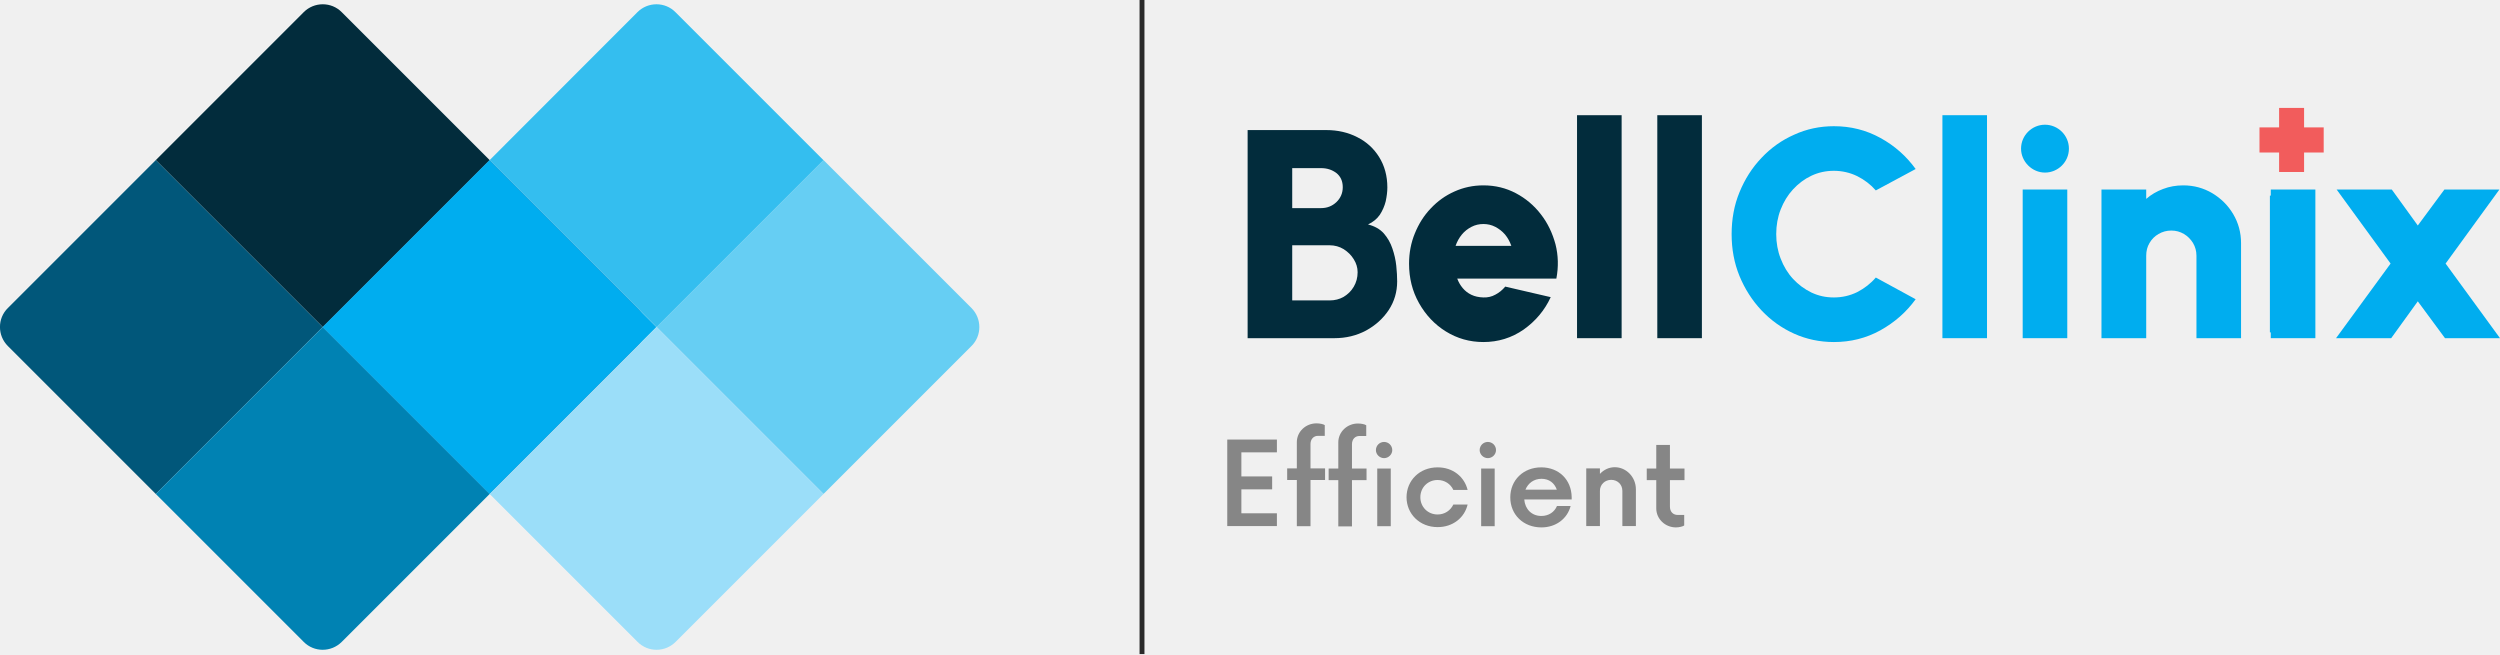
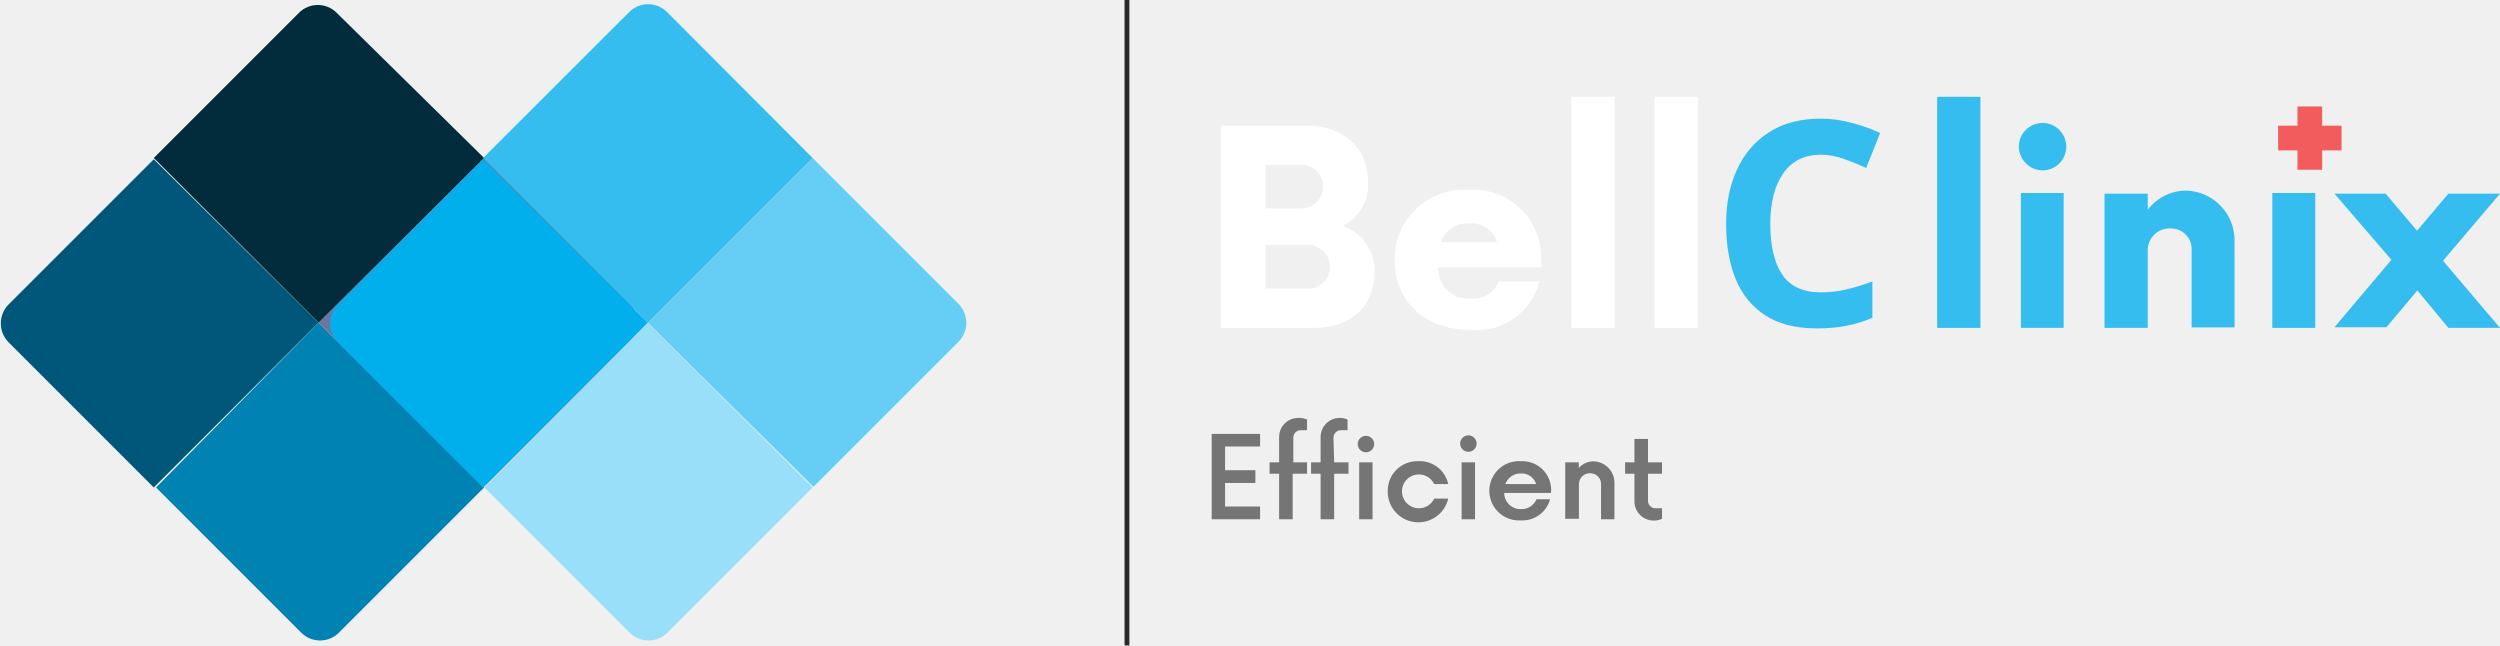
- <svg xmlns="http://www.w3.org/2000/svg" id="Layer_2" data-name="Layer 2" viewBox="0 0 168.18 44">
+ <svg xmlns="http://www.w3.org/2000/svg" id="Layer_1" data-name="Layer 1" viewBox="0 0 154.93 40">
  <defs>
-     <style>
-       .cls-1 {
-         fill: #9bdef9;
-       }
- 
-       .cls-1, .cls-2, .cls-3, .cls-4, .cls-5, .cls-6, .cls-7, .cls-8, .cls-9, .cls-10, .cls-11 {
-         stroke-width: 0px;
-       }
- 
-       .cls-2 {
-         fill: #0082b3;
-       }
- 
-       .cls-3 {
-         fill: #01577a;
-       }
- 
-       .cls-4 {
-         fill: #6e759d;
-       }
- 
-       .cls-5 {
-         fill: #022c3c;
-       }
- 
-       .cls-6 {
-         fill: #00adef;
-       }
- 
-       .cls-7 {
-         fill: #34beef;
-       }
- 
-       .cls-8 {
-         fill: #868686;
-       }
- 
-       .cls-9 {
-         fill: #f25c5c;
-       }
- 
-       .cls-10 {
-         fill: #66cef3;
-       }
- 
-       .cls-11 {
-         fill: #2a2a2a;
-       }
-     </style>
+     <style>.cls-1{fill:#6e759d;}.cls-2{fill:#022c3c;}.cls-3{fill:#01577a;}.cls-4{fill:#0082b3;}.cls-5{fill:#66cef5;}.cls-13,.cls-6{fill:#35bdef;}.cls-7{fill:#01afec;}.cls-8{fill:#99dff9;}.cls-9{fill:#2a2a2a;}.cls-10{fill:#fff;}.cls-11{fill:#f25c5c;}.cls-12{fill:#757575;}.cls-13{font-size:17.72px;font-family:Poppins-Bold, Poppins;font-weight:700;}</style>
  </defs>
-   <g id="Layer_1-2" data-name="Layer 1">
-     <path class="cls-4" d="M42.89,23.28l-9.95,9.95-11.23-11.23,11.23-11.23,9.95,9.95c.71.71.71,1.86,0,2.56Z" />
-     <path class="cls-5" d="M32.94,10.77l-11.23,11.23-11.23-11.23L20.43.82c.71-.71,1.86-.71,2.56,0l9.95,9.95Z" />
-     <path class="cls-3" d="M21.71,22l-11.23,11.23L.53,23.28c-.71-.71-.71-1.86,0-2.56l9.95-9.95,11.23,11.23Z" />
-     <path class="cls-2" d="M32.94,33.23l-9.95,9.95c-.71.71-1.86.71-2.56,0l-9.95-9.95,11.23-11.23,11.23,11.23Z" />
-     <g>
-       <path class="cls-10" d="M65.35,23.28l-9.95,9.95-11.23-11.23,11.23-11.23,9.95,9.95c.71.71.71,1.86,0,2.56Z" />
-       <path class="cls-7" d="M55.4,10.77l-11.23,11.23-11.23-11.23L42.88.82c.71-.71,1.86-.71,2.56,0l9.95,9.95Z" />
-       <rect class="cls-6" x="24.99" y="14.06" width="15.88" height="15.88" transform="translate(-5.91 29.73) rotate(-45)" />
-       <path class="cls-1" d="M55.4,33.23l-9.95,9.95c-.71.71-1.86.71-2.56,0l-9.95-9.95,11.23-11.23,11.23,11.23Z" />
-     </g>
-     <rect class="cls-11" x="76.66" width=".33" height="44" />
-     <path class="cls-6" d="M135.96,10c0-.9.74-1.61,1.61-1.61s1.61.71,1.61,1.61-.74,1.61-1.61,1.61-1.61-.74-1.61-1.61Z" />
-     <rect class="cls-6" x="152.7" y="13.16" width="2.92" height="9.2" />
-     <polygon class="cls-9" points="156.32 8.57 156.32 10.26 155 10.26 155 11.57 153.32 11.57 153.32 10.26 152 10.26 152 8.57 153.32 8.57 153.32 7.26 155 7.26 155 8.57 156.32 8.57" />
-     <path class="cls-8" d="M83.51,30.44v1.61h2.07v.87h-2.07v1.61h2.39v.86h-3.34v-5.82h3.34v.86h-2.39Z" />
-     <path class="cls-8" d="M89.14,32.29h-.98v3.11h-.92v-3.11h-.65v-.78h.65v-1.76c0-.71.6-1.27,1.32-1.27.22,0,.47.05.56.12v.72h-.46c-.28,0-.5.21-.5.55v1.64h.98v.78Z" />
-     <path class="cls-8" d="M90.95,31.52h.98v.78h-.98v3.11h-.92v-3.11h-.65v-.78h.65v-1.76c0-.71.6-1.27,1.32-1.27.22,0,.47.05.56.12v.72h-.46c-.28,0-.5.21-.5.55v1.64ZM92.56,30.28c0-.31.25-.55.55-.55s.55.24.55.55c0,.29-.25.54-.55.54s-.55-.25-.55-.54ZM92.65,31.52h.91v3.88h-.91v-3.88Z" />
-     <path class="cls-8" d="M94.62,33.46c0-1.14.88-2.02,2.09-2.02,1.03,0,1.8.63,2.02,1.52h-.96c-.18-.4-.58-.67-1.06-.67-.65,0-1.16.5-1.16,1.16s.51,1.16,1.16,1.16c.48,0,.87-.27,1.06-.67h.96c-.21.89-.99,1.52-2.02,1.52-1.2,0-2.09-.88-2.09-2.02Z" />
-     <path class="cls-8" d="M99.54,30.28c0-.31.25-.55.55-.55s.55.24.55.55c0,.29-.25.54-.55.54s-.55-.25-.55-.54ZM99.64,31.52h.91v3.88h-.91v-3.88Z" />
-     <path class="cls-8" d="M105.72,33.6h-3.18c.05.65.5,1.11,1.15,1.11.49,0,.88-.26,1.05-.67h.92c-.22.84-.97,1.44-1.97,1.44-1.2,0-2.09-.85-2.09-2.02s.89-2.02,2.08-2.02,2.03.83,2.05,2v.16ZM102.62,32.94h2.11c-.16-.45-.52-.73-1.03-.73s-.9.29-1.08.73Z" />
-     <path class="cls-8" d="M110.05,32.93v2.46h-.91v-2.37c0-.42-.32-.74-.75-.74s-.76.32-.76.74v2.37h-.92v-3.88h.92v.37c.26-.28.61-.45,1-.45.76,0,1.42.65,1.42,1.49Z" />
-     <path class="cls-8" d="M112.34,32.29v1.8c0,.34.22.55.51.55h.45v.71c-.1.07-.34.13-.56.13-.71,0-1.32-.56-1.32-1.28v-1.9h-.64v-.78h.64v-1.59h.92v1.59h.98v.78h-.98Z" />
-     <g>
-       <path class="cls-5" d="M93.93,17.88c-.04-.39-.13-.78-.26-1.16-.13-.39-.32-.72-.58-1.02-.26-.29-.62-.49-1.06-.6.34-.16.61-.38.8-.66.18-.28.31-.58.39-.9.07-.33.11-.64.11-.93,0-.78-.19-1.46-.55-2.04-.36-.58-.85-1.03-1.47-1.34-.62-.32-1.32-.48-2.08-.48h-5.3v14h5.84c.77,0,1.48-.17,2.12-.51.64-.35,1.15-.81,1.53-1.38.38-.58.57-1.22.57-1.93,0-.31-.02-.66-.06-1.05ZM86.93,11.31h1.94c.4,0,.74.11,1.03.33.28.22.43.54.43.95s-.15.74-.43,1.01c-.29.27-.63.4-1.03.4h-1.94v-2.69ZM91.07,19.29c-.17.29-.4.51-.68.68-.28.16-.6.24-.94.24h-2.52v-3.71h2.52c.34,0,.66.09.94.26.28.18.51.4.68.68.17.27.26.56.26.87,0,.37-.09.69-.26.98Z" />
-       <path class="cls-5" d="M104.64,16.43c-.2-.74-.52-1.42-.98-2.01-.46-.6-1.02-1.07-1.68-1.42-.66-.35-1.39-.53-2.19-.53-.69,0-1.34.14-1.94.41-.61.27-1.14.65-1.6,1.14-.46.48-.81,1.04-1.07,1.68-.26.63-.39,1.32-.39,2.04,0,.97.22,1.85.67,2.65.45.8,1.05,1.44,1.81,1.91.76.47,1.6.71,2.52.71,1,0,1.9-.28,2.71-.84.8-.57,1.41-1.29,1.82-2.18l-3.06-.71c-.19.23-.41.41-.66.54-.25.14-.52.2-.81.19-.31-.01-.58-.07-.81-.18-.23-.11-.42-.26-.58-.45-.16-.19-.28-.4-.37-.64h6.67c.15-.79.13-1.56-.06-2.31ZM97.92,16.54c.1-.29.24-.54.42-.76.18-.22.4-.39.65-.52s.52-.19.8-.19.55.06.8.19.47.3.66.52c.18.22.32.47.42.76h-3.75Z" />
-       <path class="cls-5" d="M106.09,7.75v15h3V7.75h-3Z" />
-       <path class="cls-5" d="M111.49,7.75v15h3V7.75h-3Z" />
-       <path class="cls-6" d="M124.94,19.65c-.49.24-1.01.36-1.57.36s-1.04-.11-1.51-.33c-.47-.23-.88-.53-1.24-.92-.36-.39-.63-.84-.83-1.36-.2-.51-.3-1.06-.3-1.65s.1-1.15.3-1.66.47-.96.83-1.35.77-.7,1.24-.92c.47-.22.97-.33,1.51-.33s1.08.12,1.57.36c.48.24.9.56,1.25.96l2.68-1.44c-.63-.87-1.42-1.57-2.37-2.09-.96-.53-2-.79-3.13-.79-.95,0-1.84.19-2.67.57-.84.37-1.57.89-2.2,1.56-.63.66-1.12,1.43-1.48,2.31-.36.87-.53,1.82-.53,2.82s.17,1.94.53,2.82c.36.87.85,1.64,1.48,2.31.63.67,1.36,1.19,2.2,1.57.83.37,1.72.56,2.67.56,1.13,0,2.17-.26,3.13-.79.95-.53,1.74-1.22,2.37-2.09l-2.68-1.46c-.35.41-.77.73-1.25.98Z" />
-       <path class="cls-6" d="M130.67,7.75v15h3V7.75h-3Z" />
-       <path class="cls-6" d="M136.07,12.75v10h3v-10h-3Z" />
-       <path class="cls-6" d="M150.23,14.4c-.35-.59-.82-1.05-1.4-1.4-.59-.35-1.24-.53-1.96-.53-.48,0-.93.08-1.35.24-.43.16-.81.38-1.14.67v-.63h-3.01v10h3.01v-5.55c0-.31.07-.6.22-.85.15-.26.35-.46.61-.61.26-.15.54-.23.86-.23s.59.08.85.23c.25.15.45.35.61.61.15.25.23.54.23.85v5.55h3v-6.39c0-.72-.18-1.37-.53-1.96Z" />
-       <rect class="cls-6" x="152.76" y="12.75" width="3" height="10" />
-       <path class="cls-6" d="M164.52,17.73l3.62-4.98h-3.7l-1.79,2.42-1.75-2.42h-3.71l3.63,4.98-3.67,5.02h3.71l1.79-2.48,1.83,2.48h3.7l-3.66-5.02Z" />
-     </g>
-   </g>
+   <path class="cls-1" d="M39,21.17l-9,9L19.74,20,30,9.79l9,9A1.65,1.65,0,0,1,39,21.17Z" />
+   <path class="cls-2" d="M30,9.79,19.74,20,9.53,9.79l9-9a1.65,1.65,0,0,1,2.33,0Z" />
+   <path class="cls-3" d="M19.74,20,9.53,30.21l-9-9a1.67,1.67,0,0,1,0-2.34l9-9Z" />
+   <path class="cls-4" d="M30,30.21l-9,9a1.65,1.65,0,0,1-2.33,0l-9-9L19.74,20Z" />
+   <path class="cls-5" d="M59.41,21.17l-9,9L40.15,20,50.36,9.79l9,9A1.67,1.67,0,0,1,59.41,21.17Z" />
+   <path class="cls-6" d="M50.36,9.79,40.15,20,29.94,9.79,39,.74a1.65,1.65,0,0,1,2.33,0Z" />
+   <path class="cls-7" d="M40.15,20,29.94,30.21l-9-9a1.65,1.65,0,0,1,0-2.34l9-9Z" />
+   <path class="cls-8" d="M50.36,30.21l-9,9a1.65,1.65,0,0,1-2.33,0l-9-9L40.15,20Z" />
+   <rect class="cls-9" x="69.69" width="0.3" height="40" />
+   <path class="cls-10" d="M85.18,16.89c0,2.22-1.63,3.43-3.72,3.43h-5.8V7.78H81c2.11,0,3.78,1.27,3.78,3.49A2.86,2.86,0,0,1,83.21,14,2.93,2.93,0,0,1,85.18,16.89Zm-4.54-6.67H78.42v2.7h2.22A1.37,1.37,0,0,0,82,11.56,1.34,1.34,0,0,0,80.64,10.22Zm1.78,6.32a1.36,1.36,0,0,0-1.36-1.36H78.42v2.7h2.64A1.33,1.33,0,0,0,82.42,16.54Z" />
+   <path class="cls-10" d="M95.53,16.58h-6.4a1.84,1.84,0,0,0,2,1.92,1.66,1.66,0,0,0,1.75-1.06H95.4a4,4,0,0,1-4.28,3c-2.8,0-4.69-1.73-4.69-4.35A4.28,4.28,0,0,1,91,11.77a4.18,4.18,0,0,1,4.5,4.35ZM89.3,15h3.47a1.63,1.63,0,0,0-1.69-1.15A1.73,1.73,0,0,0,89.3,15Z" />
+   <path class="cls-10" d="M97.39,6h2.68V20.32H97.39Z" />
+   <path class="cls-10" d="M102.54,6h2.67V20.32h-2.67Z" />
+   <path class="cls-6" d="M120.05,6h2.68V20.32h-2.68Z" />
+   <path class="cls-6" d="M125.11,9.09a1.47,1.47,0,1,1,1.47,1.47A1.49,1.49,0,0,1,125.11,9.09Zm.13,2.87h2.65v8.36h-2.65Z" />
+   <path class="cls-6" d="M138.48,15v5.29h-2.66V15.47a1.27,1.27,0,0,0-1.32-1.31,1.34,1.34,0,0,0-1.4,1.31v4.85h-2.68V12h2.68v1a3,3,0,0,1,2.39-1.19A3.09,3.09,0,0,1,138.48,15Z" />
+   <rect class="cls-6" x="140.82" y="11.96" width="2.66" height="8.36" />
+   <polygon class="cls-11" points="145.11 7.79 145.11 9.32 143.91 9.32 143.91 10.52 142.38 10.52 142.38 9.32 141.18 9.32 141.18 7.79 142.38 7.79 142.38 6.6 143.91 6.6 143.91 7.79 145.11 7.79" />
+   <path class="cls-6" d="M151.4,16.16l3.53,4.16h-3.2L149.81,18l-1.92,2.28h-3.22l3.53-4.18L144.67,12h3.17l1.95,2.3,1.94-2.3h3.2Z" />
+   <path class="cls-12" d="M75.92,27.67v1.47H77.8v.79H75.92v1.46h2.17v.79h-3V26.89h3v.78Z" />
+   <path class="cls-12" d="M81,29.36h-.89v2.82h-.84V29.36h-.59v-.71h.59v-1.6a1.18,1.18,0,0,1,1.2-1.15A1.12,1.12,0,0,1,81,26v.66H80.6a.46.46,0,0,0-.45.5v1.49H81Z" />
+   <path class="cls-12" d="M82.68,28.65h.89v.71h-.89v2.82h-.84V29.36h-.59v-.71h.59v-1.6A1.18,1.18,0,0,1,83,25.9a1.12,1.12,0,0,1,.51.1v.66h-.41a.46.46,0,0,0-.46.5Zm1.46-1.12a.51.51,0,1,1,.51.5A.51.51,0,0,1,84.14,27.53Zm.09,1.12h.83v3.53h-.83Z" />
+   <path class="cls-12" d="M86,30.42a1.83,1.83,0,0,1,1.9-1.84A1.8,1.8,0,0,1,89.75,30h-.87a1.05,1.05,0,1,0,0,.9h.87A1.9,1.9,0,0,1,86,30.42Z" />
+   <path class="cls-12" d="M90.49,27.53A.51.51,0,1,1,91,28,.51.51,0,0,1,90.49,27.53Zm.09,1.12h.83v3.53h-.83Z" />
+   <path class="cls-12" d="M96.11,30.55H93.22a1,1,0,0,0,1,1,1,1,0,0,0,1-.61h.84a1.77,1.77,0,0,1-1.79,1.31,1.84,1.84,0,1,1,0-3.67,1.79,1.79,0,0,1,1.86,1.82ZM93.29,30H95.2a.94.94,0,0,0-.93-.66A1,1,0,0,0,93.29,30Z" />
+   <path class="cls-12" d="M100.05,29.94v2.24h-.83V30a.66.66,0,0,0-.68-.67.67.67,0,0,0-.69.67v2.15H97V28.65h.84V29a1.23,1.23,0,0,1,.91-.41A1.33,1.33,0,0,1,100.05,29.94Z" />
+   <path class="cls-12" d="M102.13,29.36V31a.46.46,0,0,0,.47.5h.4v.65a1.1,1.1,0,0,1-.51.11,1.19,1.19,0,0,1-1.2-1.16V29.36h-.58v-.71h.58V27.2h.84v1.45H103v.71Z" />
+   <text class="cls-13" transform="translate(105.95 20.18) scale(0.99 1)">C</text>
</svg>
